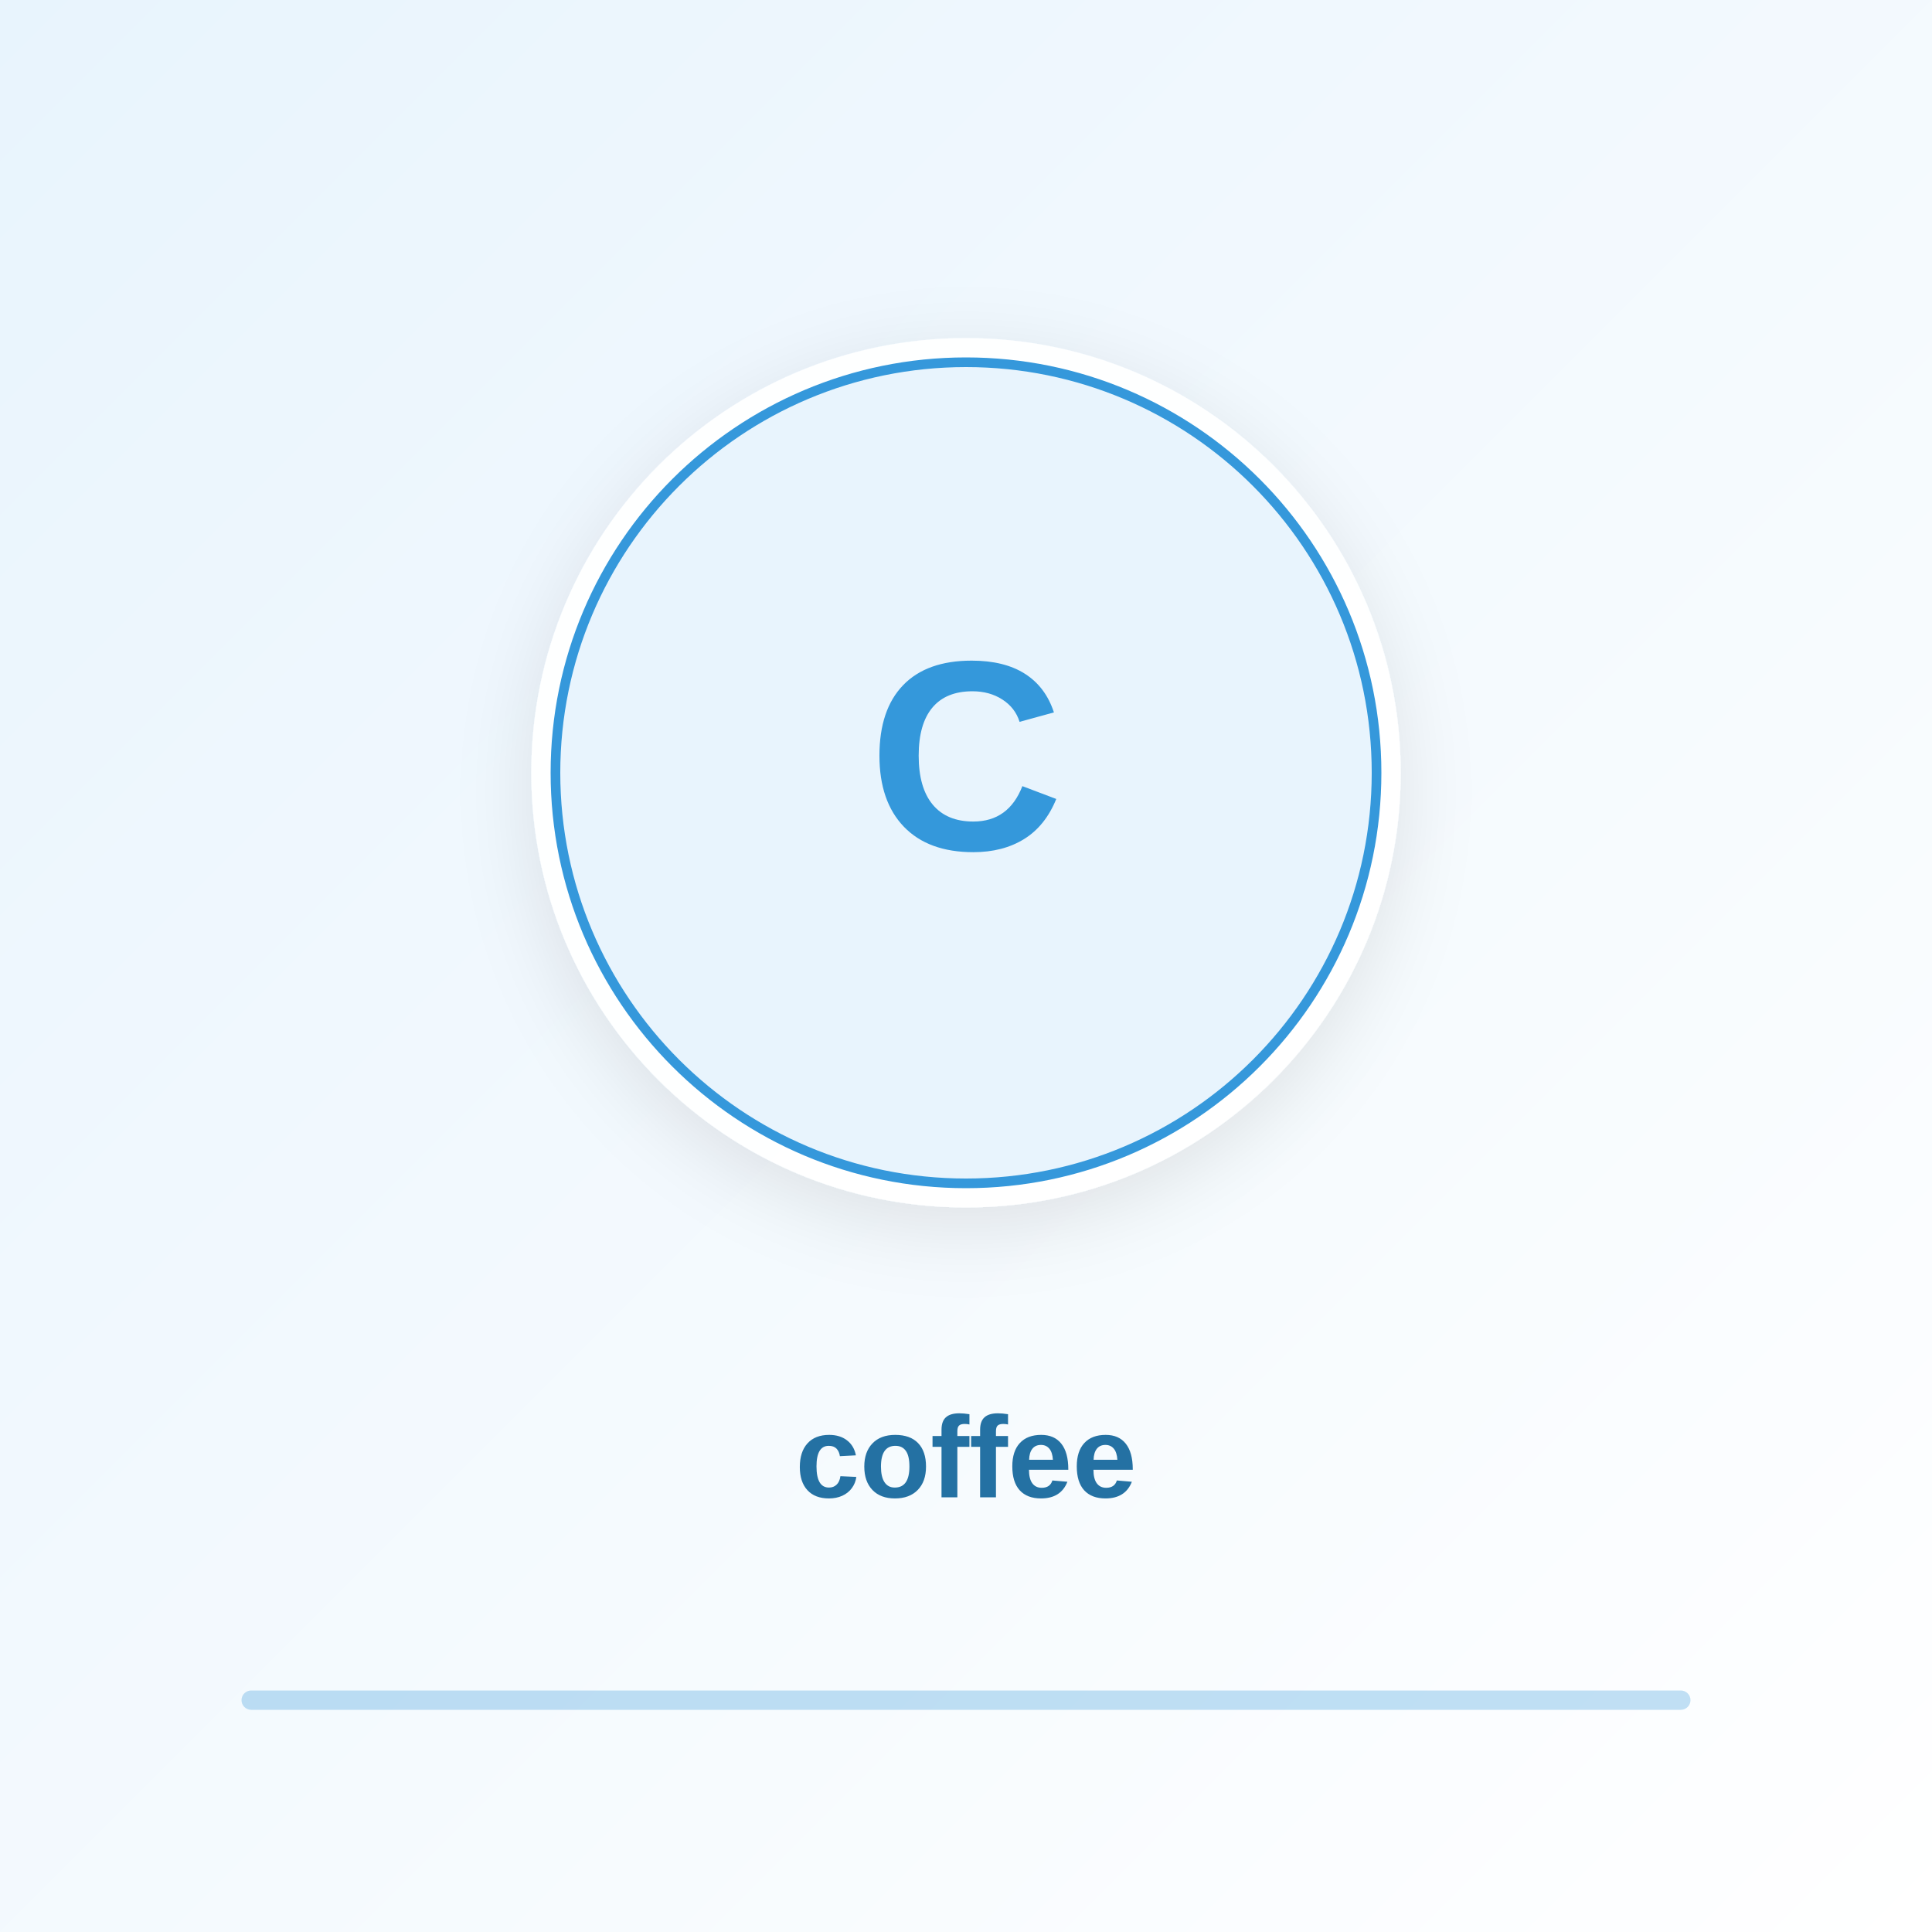
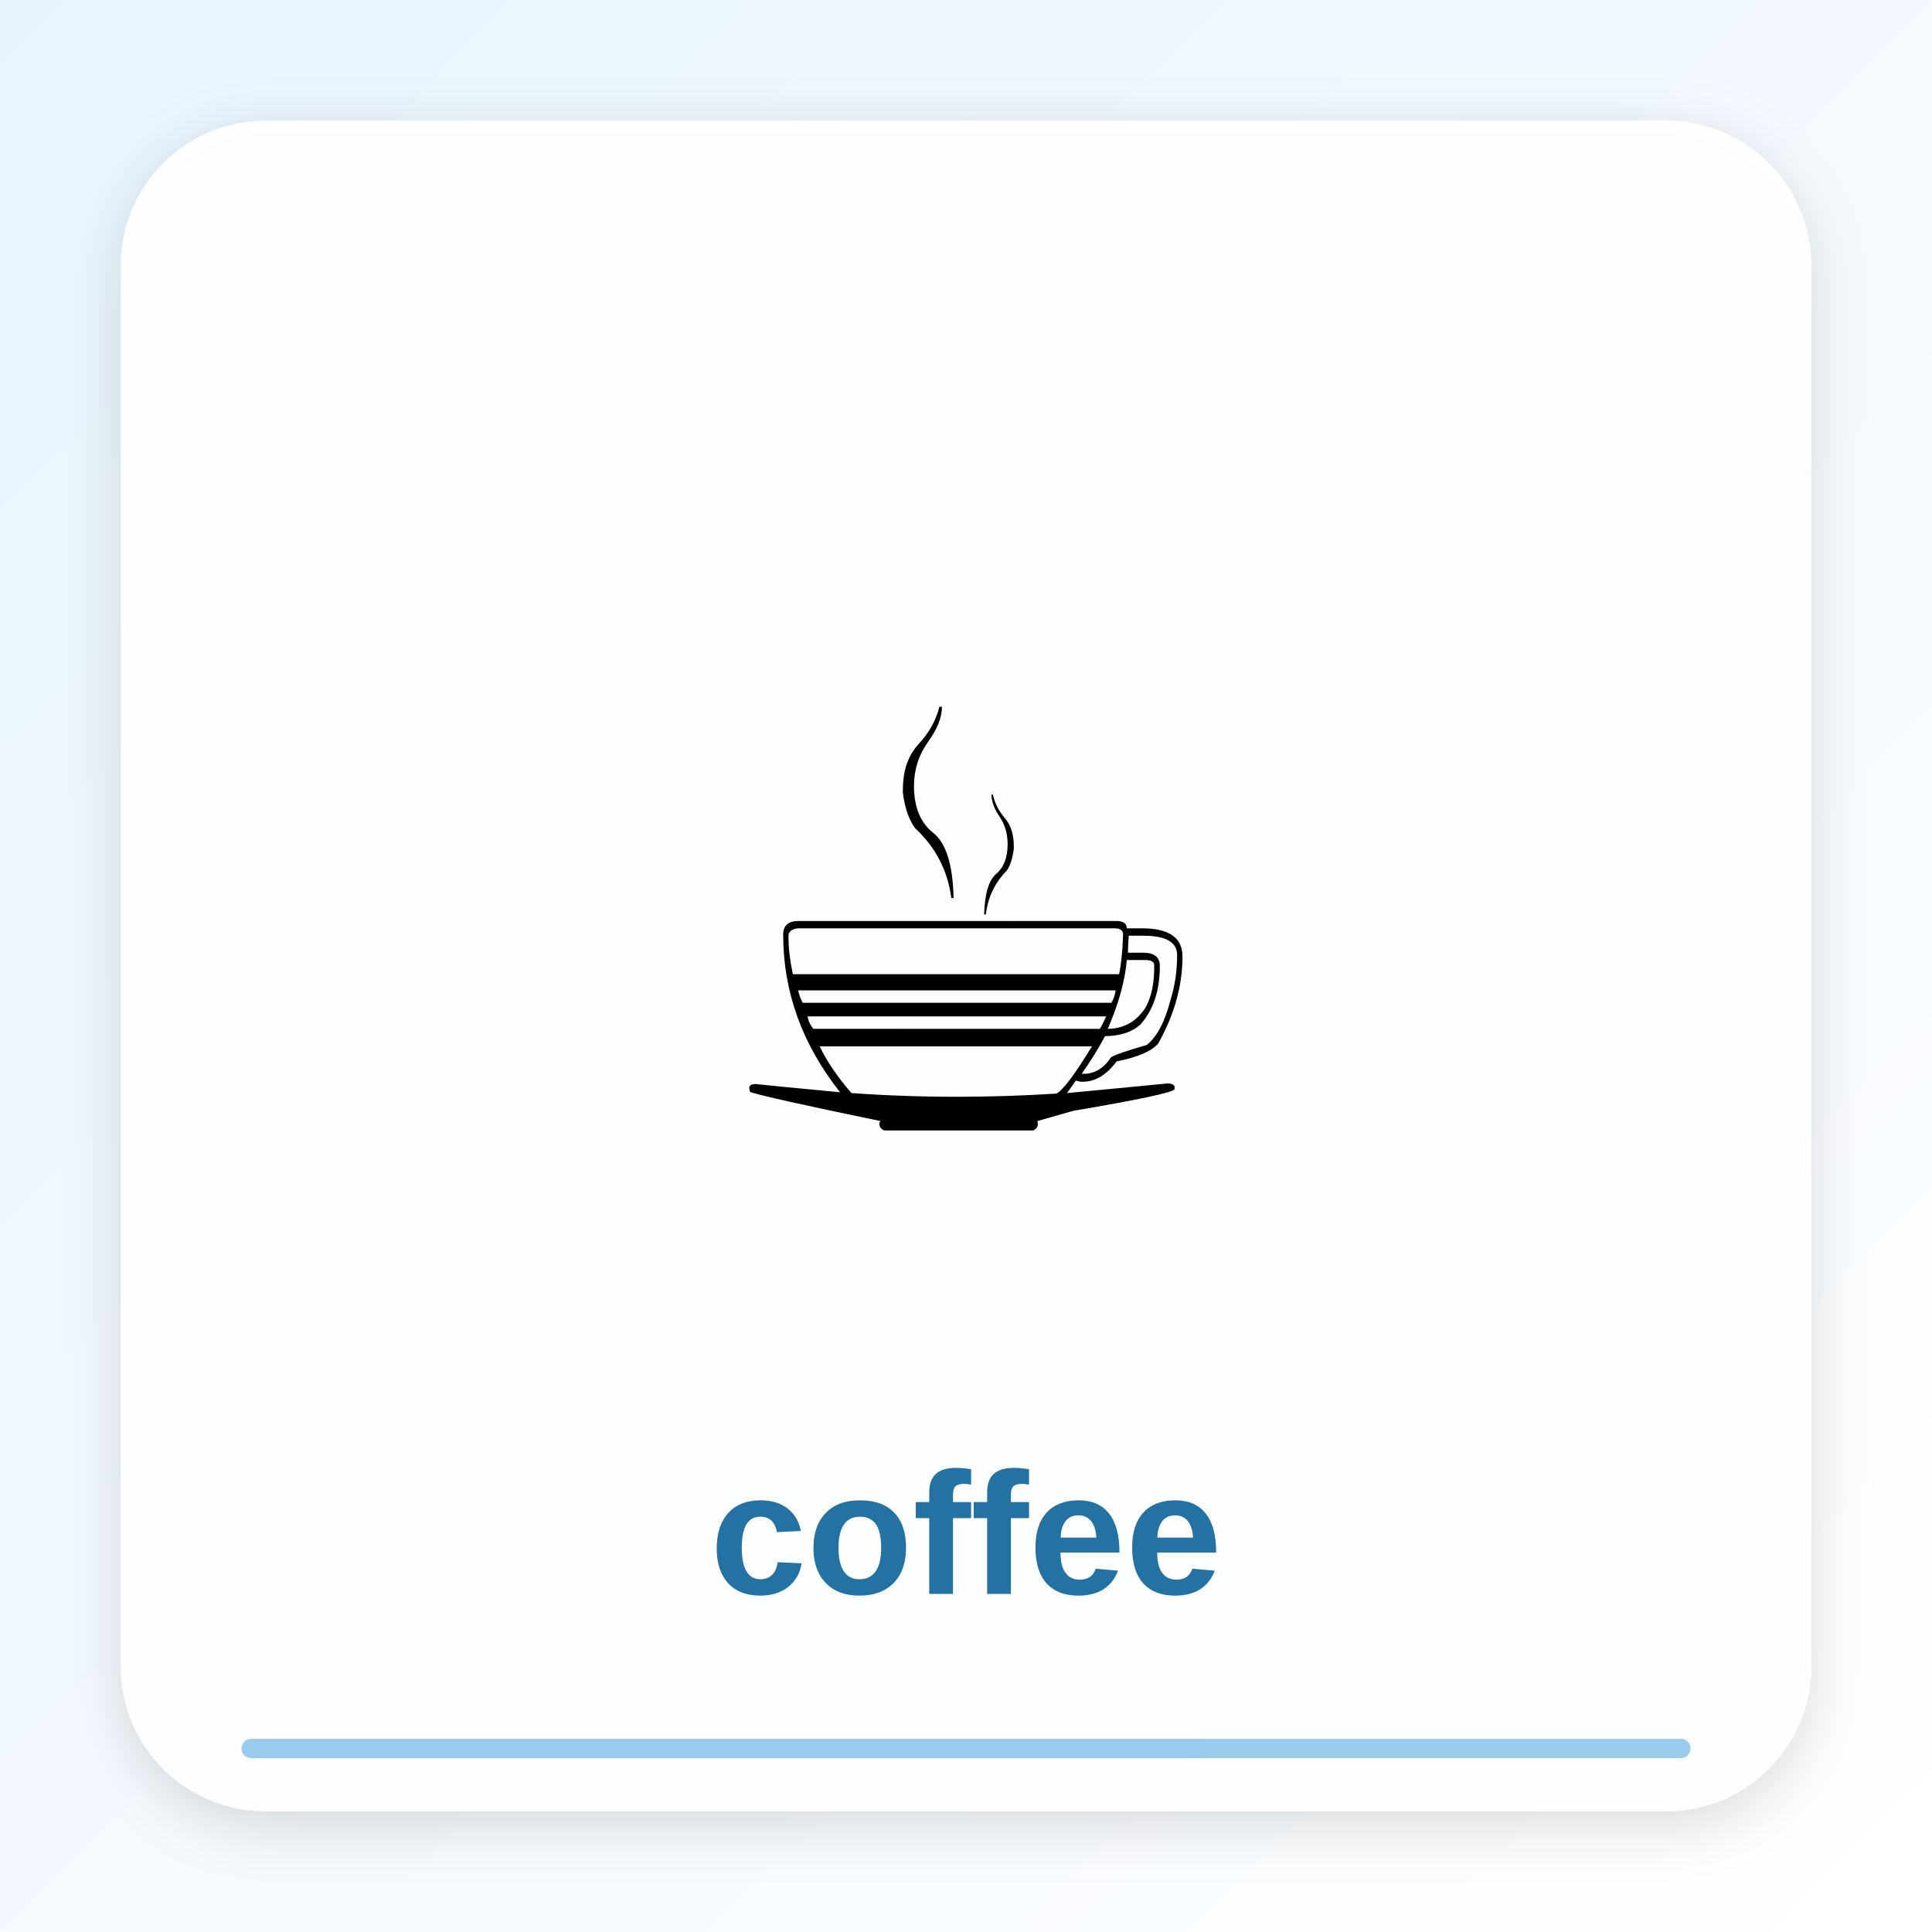
- <svg xmlns="http://www.w3.org/2000/svg" width="400" height="400" viewBox="0 0 400 400">
+ <svg xmlns="http://www.w3.org/2000/svg" width="400" height="400">
  <defs>
-     <linearGradient id="bgGrad" x1="0%" y1="0%" x2="100%" y2="100%">
-       <stop offset="0%" style="stop-color:#E8F4FD;stop-opacity:1" />
-       <stop offset="100%" style="stop-color:white;stop-opacity:1" />
+     <linearGradient id="bg" x1="0%" y1="0%" x2="100%" y2="100%">
+       <stop offset="0%" style="stop-color:#E8F4FD" />
+       <stop offset="100%" style="stop-color:#FFFFFF" />
    </linearGradient>
    <filter id="shadow" x="-20%" y="-20%" width="140%" height="140%">
-       <feDropShadow dx="0" dy="4" stdDeviation="8" flood-color="#000" flood-opacity="0.1" />
+       <feDropShadow dx="0" dy="3" stdDeviation="6" flood-color="#000" flood-opacity="0.15" />
    </filter>
  </defs>
-   <rect width="400" height="400" fill="url(#bgGrad)" />
-   <g filter="url(#shadow)" transform="translate(200, 160)">
-     <circle cx="0" cy="0" r="90" fill="white" opacity="0.95" />
-     <circle cx="0" cy="0" r="85" fill="#E8F4FD" stroke="#3498DB" stroke-width="2" />
+   <rect width="400" height="400" fill="url(#bg)" />
+   <g filter="url(#shadow)">
+     <rect x="25" y="25" width="350" height="350" rx="30" fill="#FFFFFF" opacity="0.9" />
  </g>
-   <text x="200" y="160" font-family="'Segoe UI', Arial, sans-serif" font-size="56" font-weight="bold" fill="#3498DB" text-anchor="middle" dominant-baseline="middle" style="text-transform: capitalize;">
-     C
-   </text>
-   <text x="200" y="310" font-family="'Segoe UI', Arial, sans-serif" font-size="24" font-weight="600" fill="#2471A3" text-anchor="middle" style="text-transform: capitalize;">
-     coffee
-   </text>
-   <rect x="50" y="350" width="300" height="4" rx="2" fill="#3498DB" opacity="0.3" />
+   <text x="200" y="200" font-family="Arial, sans-serif" font-size="120" text-anchor="middle" dominant-baseline="middle">☕</text>
+   <text x="200" y="330" font-family="'Segoe UI', Arial, sans-serif" font-size="36" font-weight="700" fill="#2471A3" text-anchor="middle" style="text-transform: capitalize;">coffee</text>
+   <rect x="50" y="360" width="300" height="4" rx="2" fill="#3498DB" opacity="0.5" />
</svg>
